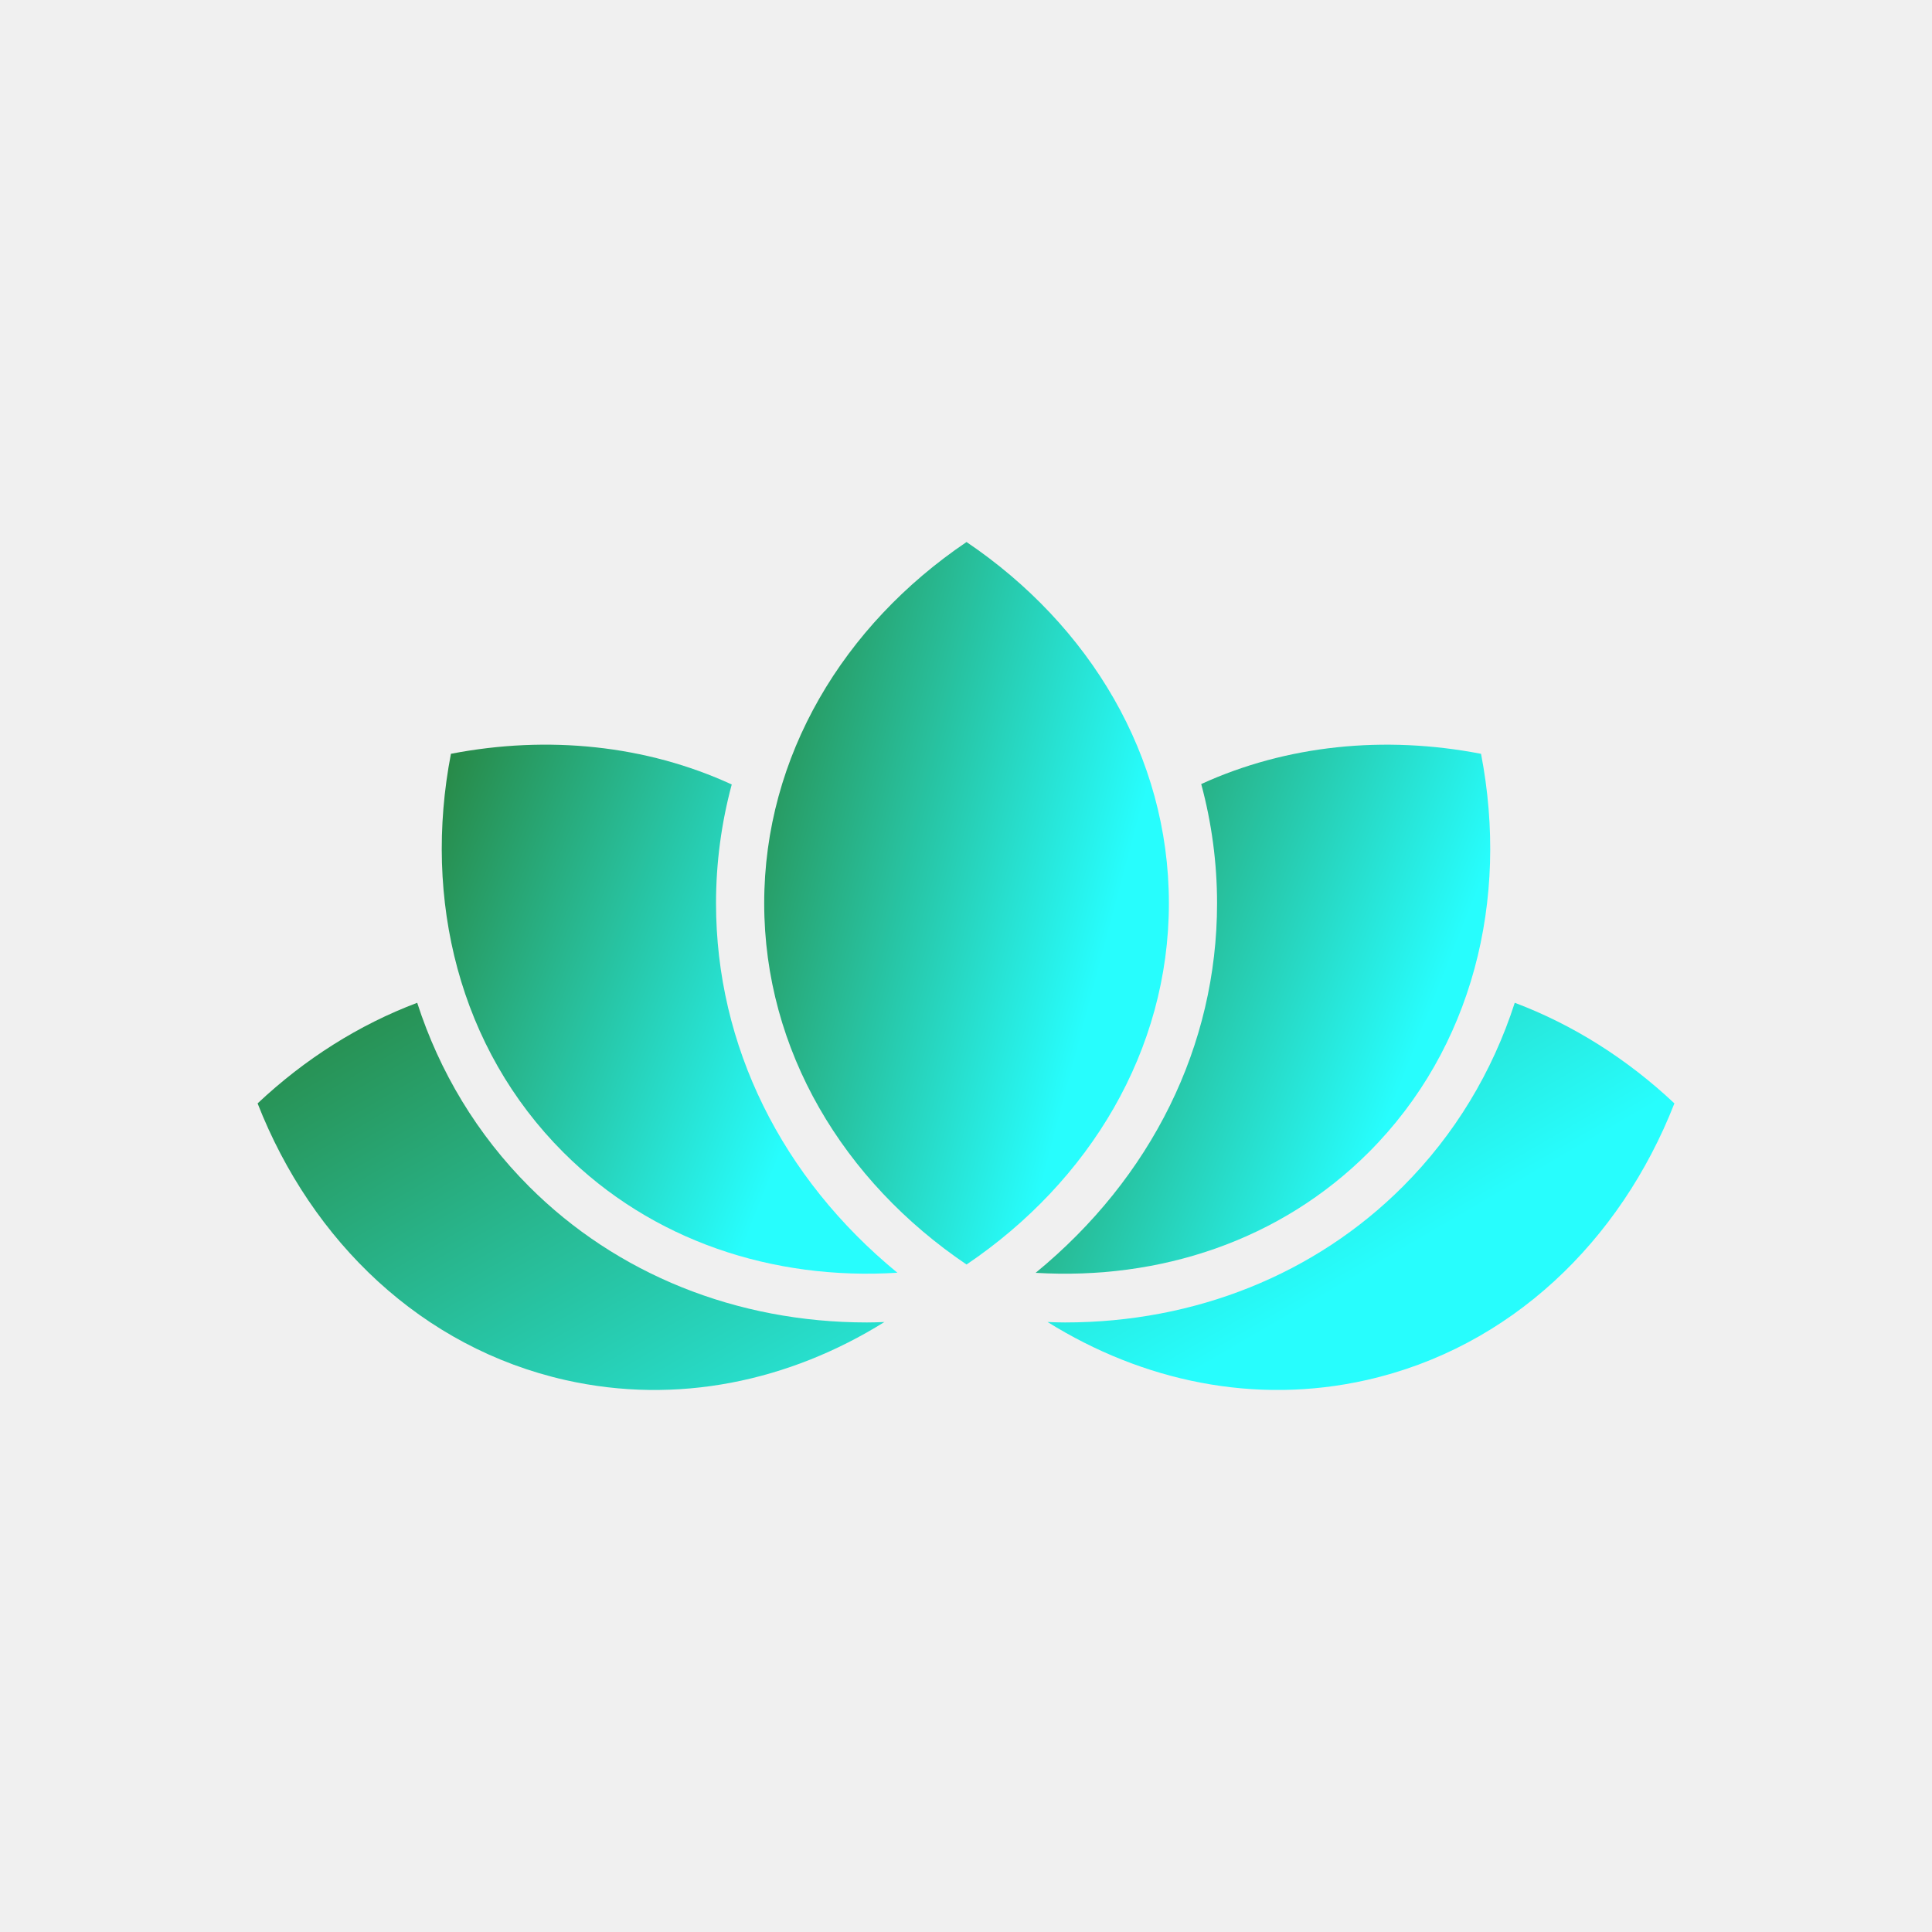
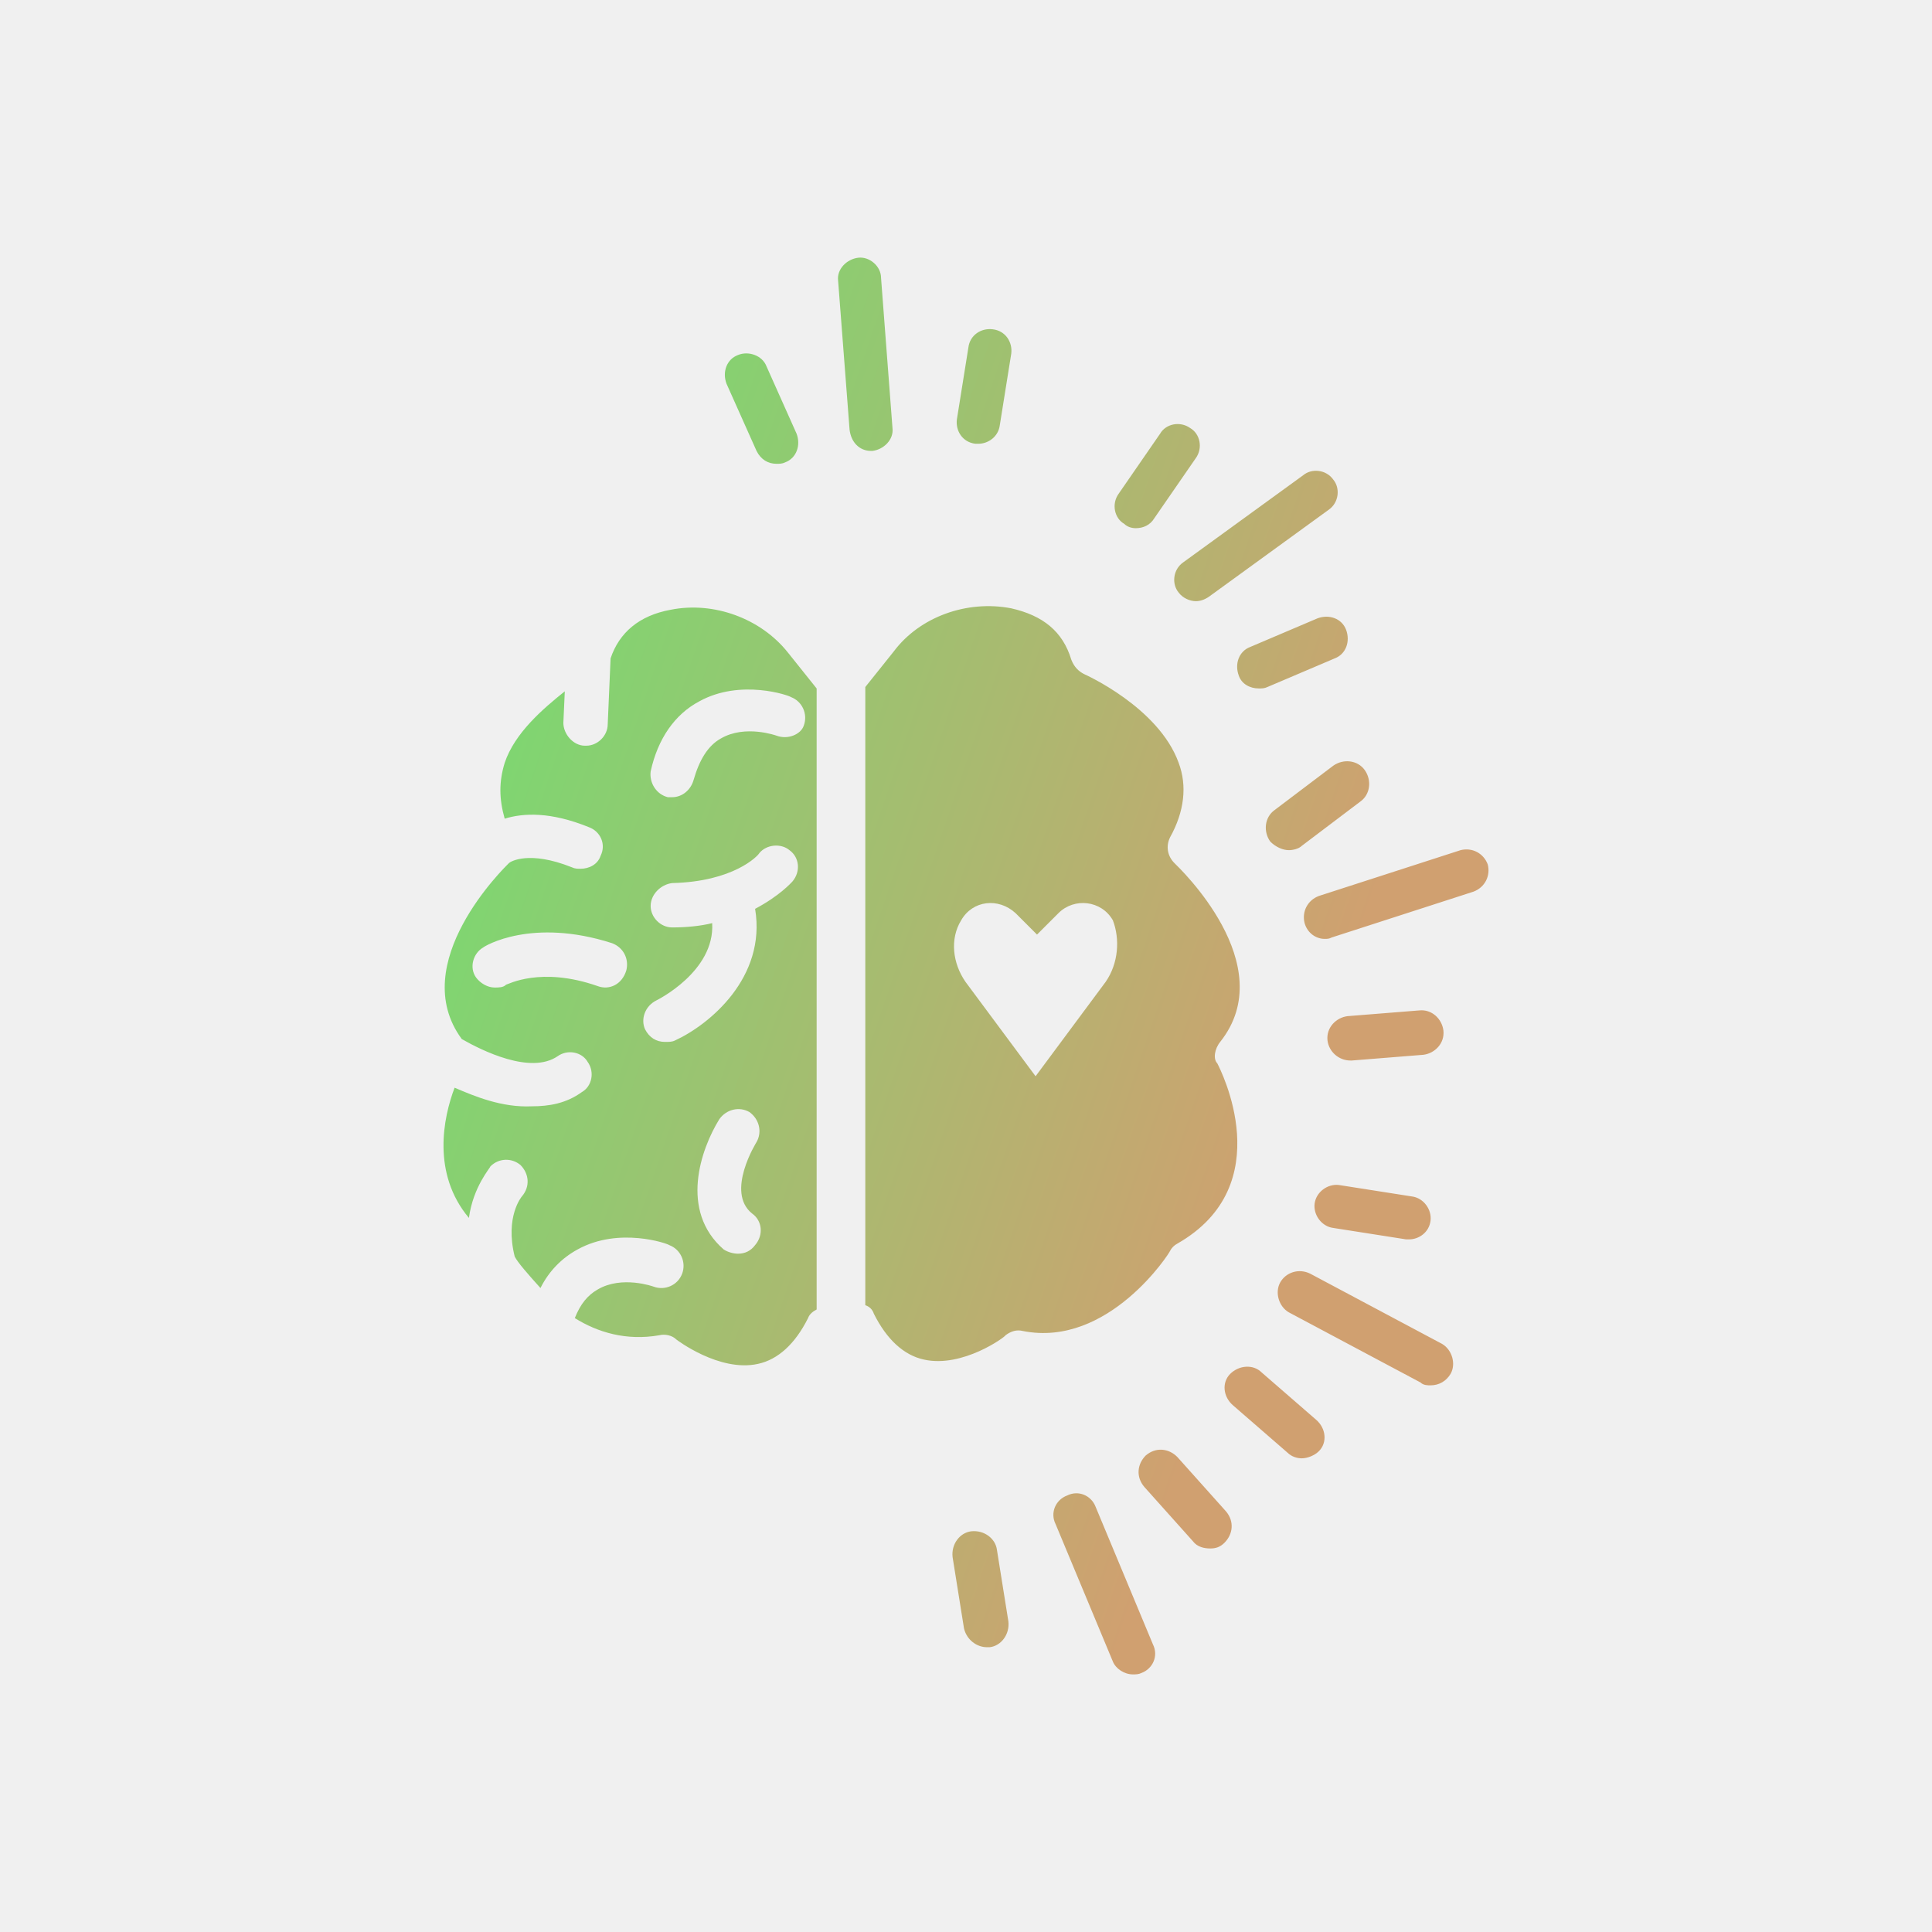
<svg xmlns="http://www.w3.org/2000/svg" data-v-29081953="" viewBox="0 0 300 300">
  <defs data-v-29081953="" />
  <rect data-v-29081953="" fill="transparent" x="0" y="0" width="300px" height="300px" class="logo-background-square" />
  <defs data-v-29081953="">
-     <linearGradient data-v-29081953="" gradientTransform="rotate(25)" id="2fdd3fc2-61c1-48f7-9fd2-84d8acfb62a5" x1="0%" y1="0%" x2="100%" y2="0%">
-       <stop data-v-29081953="" offset="0%" stop-color="#288642" stop-opacity="1" />
-       <stop data-v-29081953="" offset="100%" stop-color="#27FDFD" stop-opacity="1" />
+     <linearGradient data-v-29081953="" gradientTransform="rotate(25)" id="a4641d77-992e-457a-93a2-01624021b78a" x1="0%" y1="0%" x2="100%" y2="0%">
+       <stop data-v-29081953="" offset="0%" stop-color="#6BE371" stop-opacity="1" />
+       <stop data-v-29081953="" offset="100%" stop-color="#D0A070" stop-opacity="1" />
    </linearGradient>
  </defs>
-   <g data-v-29081953="" id="c693aad3-5329-40d4-b05a-eaa71a7dedbe" fill="url(#2fdd3fc2-61c1-48f7-9fd2-84d8acfb62a5)" stroke="none" transform="matrix(2.314693,0,0,2.314693,34.39613,41.20095)">
-     <path d="M84.494 32.769c-6.481-1.252-13.045-.589-18.771 2.029a30.68 30.68 0 0 1 1.063 7.998c0 9.552-4.4 18.414-12.171 24.791 8.304.499 16.402-2.143 22.343-8.083 6.984-6.985 9.427-16.958 7.536-26.735z" />
-     <path d="M86.757 49.471c-1.496 4.631-4.017 8.841-7.516 12.338-5.86 5.86-13.905 9.107-22.653 9.107h-.001c-.388 0-.78-.013-1.172-.03 6.388 3.98 13.913 5.579 21.388 3.896 9.637-2.168 17.033-9.289 20.663-18.562-3.168-2.981-6.81-5.282-10.709-6.749zM43.299 70.916c-8.748 0-16.793-3.247-22.654-9.108-3.498-3.498-6.021-7.706-7.517-12.336-3.899 1.467-7.54 3.768-10.707 6.749 3.63 9.272 11.026 16.394 20.663 18.562 7.475 1.683 15 .084 21.386-3.896-.392.017-.783.029-1.171.029z" />
-     <path d="M33.174 42.795c0-2.727.362-5.396 1.054-7.969-5.742-2.642-12.33-3.315-18.837-2.058-1.89 9.777.553 19.75 7.538 26.734 5.957 5.957 14.084 8.599 22.411 8.079-7.767-6.375-12.166-15.235-12.166-24.786z" />
-     <path d="M36.406 42.795c0 9.878 5.324 18.657 13.574 24.235 8.25-5.578 13.574-14.356 13.574-24.235S58.23 24.138 49.98 18.561c-8.25 5.578-13.574 14.355-13.574 24.234z" />
+   <g data-v-29081953="" id="b597c6f9-6770-4437-b6c7-18505bead099" fill="url(#a4641d77-992e-457a-93a2-01624021b78a)" stroke="none" transform="matrix(2.222008,0,0,2.222008,68.81356,40.02123)">
+     <style>.st0{stroke:#fff;stroke-width:1.5;stroke-linecap:round;stroke-linejoin:round;stroke-miterlimit:10}</style>
+     <path d="M29.9 13.5h.1c.8-.1 1.5-.8 1.4-1.6l-.8-10.5c0-.8-.8-1.5-1.6-1.4-.8.1-1.5.8-1.4 1.6l.8 10.4c.1.9.7 1.5 1.5 1.5zM37.4 13c.7 0 1.4-.5 1.5-1.3l.8-5c.1-.8-.4-1.6-1.3-1.7-.8-.1-1.6.4-1.7 1.3l-.8 5c-.1.8.4 1.6 1.3 1.7h.2zM23.3 14.4c.2 0 .4 0 .6-.1.8-.3 1.1-1.2.8-2l-2.1-4.7c-.3-.8-1.3-1.1-2-.8-.8.3-1.1 1.2-.8 2l2.1 4.7c.3.6.8.9 1.4.9zM61.6 47.6c.2 0 .3 0 .5-.1l9.9-3.2c.8-.3 1.2-1.1 1-1.9-.3-.8-1.1-1.2-1.9-1l-9.9 3.2c-.8.3-1.2 1.1-1 1.9.2.7.8 1.1 1.4 1.1zM63.4 56.1h.1l5-.4c.8-.1 1.5-.8 1.4-1.7-.1-.8-.8-1.5-1.7-1.4l-5 .4c-.8.1-1.5.8-1.4 1.7.1.8.8 1.4 1.6 1.4zM59.1 41.4c.3 0 .7-.1.9-.3l4.1-3.1c.7-.5.8-1.5.3-2.2-.5-.7-1.5-.8-2.2-.3l-4.1 3.1c-.7.5-.8 1.5-.3 2.2.4.4.9.6 1.3.6zM48.2 99c.2 0 .4 0 .6-.1.8-.3 1.2-1.2.8-2l-4-9.6c-.3-.8-1.2-1.2-2-.8-.8.3-1.2 1.2-.8 2l4 9.6c.2.5.8.9 1.4.9zM38 97.1h.2c.8-.1 1.4-.9 1.3-1.8l-.8-5c-.1-.8-.9-1.4-1.8-1.3-.8.1-1.4.9-1.3 1.8l.8 5c.2.8.9 1.3 1.6 1.3zM53.6 90.2c.4 0 .7-.1 1-.4.6-.6.7-1.5.1-2.2l-3.4-3.8c-.6-.6-1.5-.7-2.2-.1-.6.6-.7 1.5-.1 2.2l3.4 3.8c.3.4.8.5 1.2.5zM69 78.8c.6 0 1.1-.3 1.4-.8.4-.7.1-1.7-.6-2.1L60.6 71c-.8-.4-1.7-.1-2.1.6-.4.7-.1 1.7.6 2.1l9.2 4.9c.2.2.5.2.7.2zM60 83.9c.4 0 .9-.2 1.2-.5.6-.6.5-1.6-.2-2.2l-3.8-3.3c-.6-.6-1.6-.5-2.2.1-.6.6-.5 1.6.2 2.2l3.8 3.3c.3.3.7.4 1 .4zM67.5 68.6c.7 0 1.4-.5 1.5-1.3.1-.8-.5-1.6-1.3-1.7l-5.1-.8c-.8-.1-1.6.5-1.7 1.3-.1.8.5 1.6 1.3 1.7l5.1.8h.2zM52.6 24c.3 0 .6-.1.9-.3l8.4-6.1c.7-.5.8-1.5.3-2.1-.5-.7-1.5-.8-2.1-.3l-8.4 6.1c-.7.5-.8 1.5-.3 2.1.3.4.8.6 1.2.6zM57 30.1c.2 0 .4 0 .6-.1l4.7-2c.8-.3 1.1-1.2.8-2-.3-.8-1.2-1.1-2-.8l-4.7 2c-.8.3-1.1 1.2-.8 2 .2.6.8.9 1.4.9zM48.4 18.9c.5 0 1-.2 1.3-.7l2.9-4.2c.5-.7.3-1.7-.4-2.1-.7-.5-1.7-.3-2.1.4l-2.9 4.2c-.5.7-.3 1.7.4 2.1.2.2.5.3.8.3zM.8 58c-.8 2.1-1.6 6 1 9.1.3-2.2 1.5-3.5 1.5-3.6.6-.6 1.5-.6 2.1-.1.6.6.7 1.5.1 2.2 0 0-1.2 1.4-.5 4.2.2.4.9 1.2 1.8 2.2.6-1.2 1.5-2.1 2.6-2.7 2.9-1.6 6.3-.4 6.4-.3.8.3 1.2 1.2.9 2-.3.8-1.2 1.2-2 .9 0 0-2.2-.8-3.9.2-.7.4-1.2 1-1.6 2 1.6 1 3.6 1.6 5.9 1.2.4-.1.9 0 1.2.3 0 0 3 2.3 5.7 1.7 1.4-.3 2.6-1.4 3.5-3.2.1-.3.4-.5.6-.6V30.1l-2-2.5c-1.9-2.4-5.2-3.6-8.2-3-2.2.4-3.6 1.6-4.2 3.4l-.2 4.6c0 .8-.7 1.5-1.5 1.5h-.1c-.8 0-1.5-.8-1.5-1.6l.1-2.2c-1.5 1.2-3.5 2.9-4.2 5-.4 1.3-.4 2.5 0 3.9 1.3-.4 3.2-.5 5.9.6.8.3 1.2 1.2.8 2-.2.6-.8.9-1.4.9-.2 0-.4 0-.6-.1-3-1.2-4.3-.4-4.4-.3-.3.3-7.2 7-3.3 12.3 1.4.8 4.8 2.5 6.7 1.2.7-.5 1.7-.3 2.1.4.5.7.3 1.7-.4 2.1-1.1.8-2.3 1-3.5 1-2.1.1-4-.7-5.4-1.3zm22.5-24.6s-2.2-.8-3.9.2c-.9.5-1.5 1.5-1.9 2.9-.2.7-.8 1.2-1.5 1.2h-.3c-.8-.2-1.3-1-1.2-1.8.5-2.3 1.7-4 3.4-4.9 2.9-1.6 6.3-.4 6.4-.3.8.3 1.2 1.2.9 2-.2.6-1.1 1-1.9.7zm-4 26.8c.5-.7 1.4-.9 2.1-.5.7.5.9 1.4.5 2.1 0 0-2.2 3.5-.3 5 .7.5.8 1.5.2 2.2-.3.4-.7.6-1.2.6-.3 0-.7-.1-1-.3-3.1-2.7-1.6-7-.3-9.1zm-4.4-8.3s4.1-2 3.9-5.4c-.8.2-1.8.3-2.8.3-.8 0-1.5-.7-1.5-1.5s.7-1.5 1.5-1.6c4.3-.1 6-1.9 6.1-2.1.5-.6 1.5-.7 2.1-.2.7.5.8 1.5.2 2.2-.1.1-.9 1-2.6 1.9.8 4.8-3.2 8.1-5.6 9.2-.2.1-.4.1-.7.1-.6 0-1.1-.3-1.4-.9-.3-.7 0-1.6.8-2zm-4.1-1c-4-1.4-6.3-.1-6.4-.1-.2.2-.5.2-.8.2-.5 0-1-.3-1.3-.7-.5-.7-.2-1.7.5-2.1.1-.1 3.4-2.1 9-.3.8.3 1.2 1.1 1 1.9-.3 1-1.2 1.4-2 1.1zM54.3 54.8c4.3-5.4-2.9-12.2-3.2-12.5-.5-.5-.6-1.2-.3-1.8 1-1.8 1.2-3.6.6-5.2-1.4-3.9-6.6-6.2-6.6-6.2-.4-.2-.7-.5-.9-1-.6-2-2-3.1-4.2-3.6-3.1-.6-6.4.6-8.2 3l-2 2.5v43.2c.3.1.5.3.6.6.9 1.8 2.1 2.9 3.5 3.2 2.7.6 5.7-1.6 5.7-1.7.4-.3.8-.4 1.2-.3 6 1.2 10.3-5.5 10.3-5.6.1-.2.3-.4.5-.5 7.2-4.1 3-12.2 2.8-12.6-.3-.3-.2-1 .2-1.5zm-8-4.2l-4.9 6.6-4.9-6.6c-.9-1.3-1.1-3-.3-4.3.8-1.4 2.6-1.6 3.8-.5l1.5 1.5 1.5-1.5c1.1-1.1 3-.9 3.8.5.5 1.3.4 3-.5 4.3z" />
  </g>
</svg>
